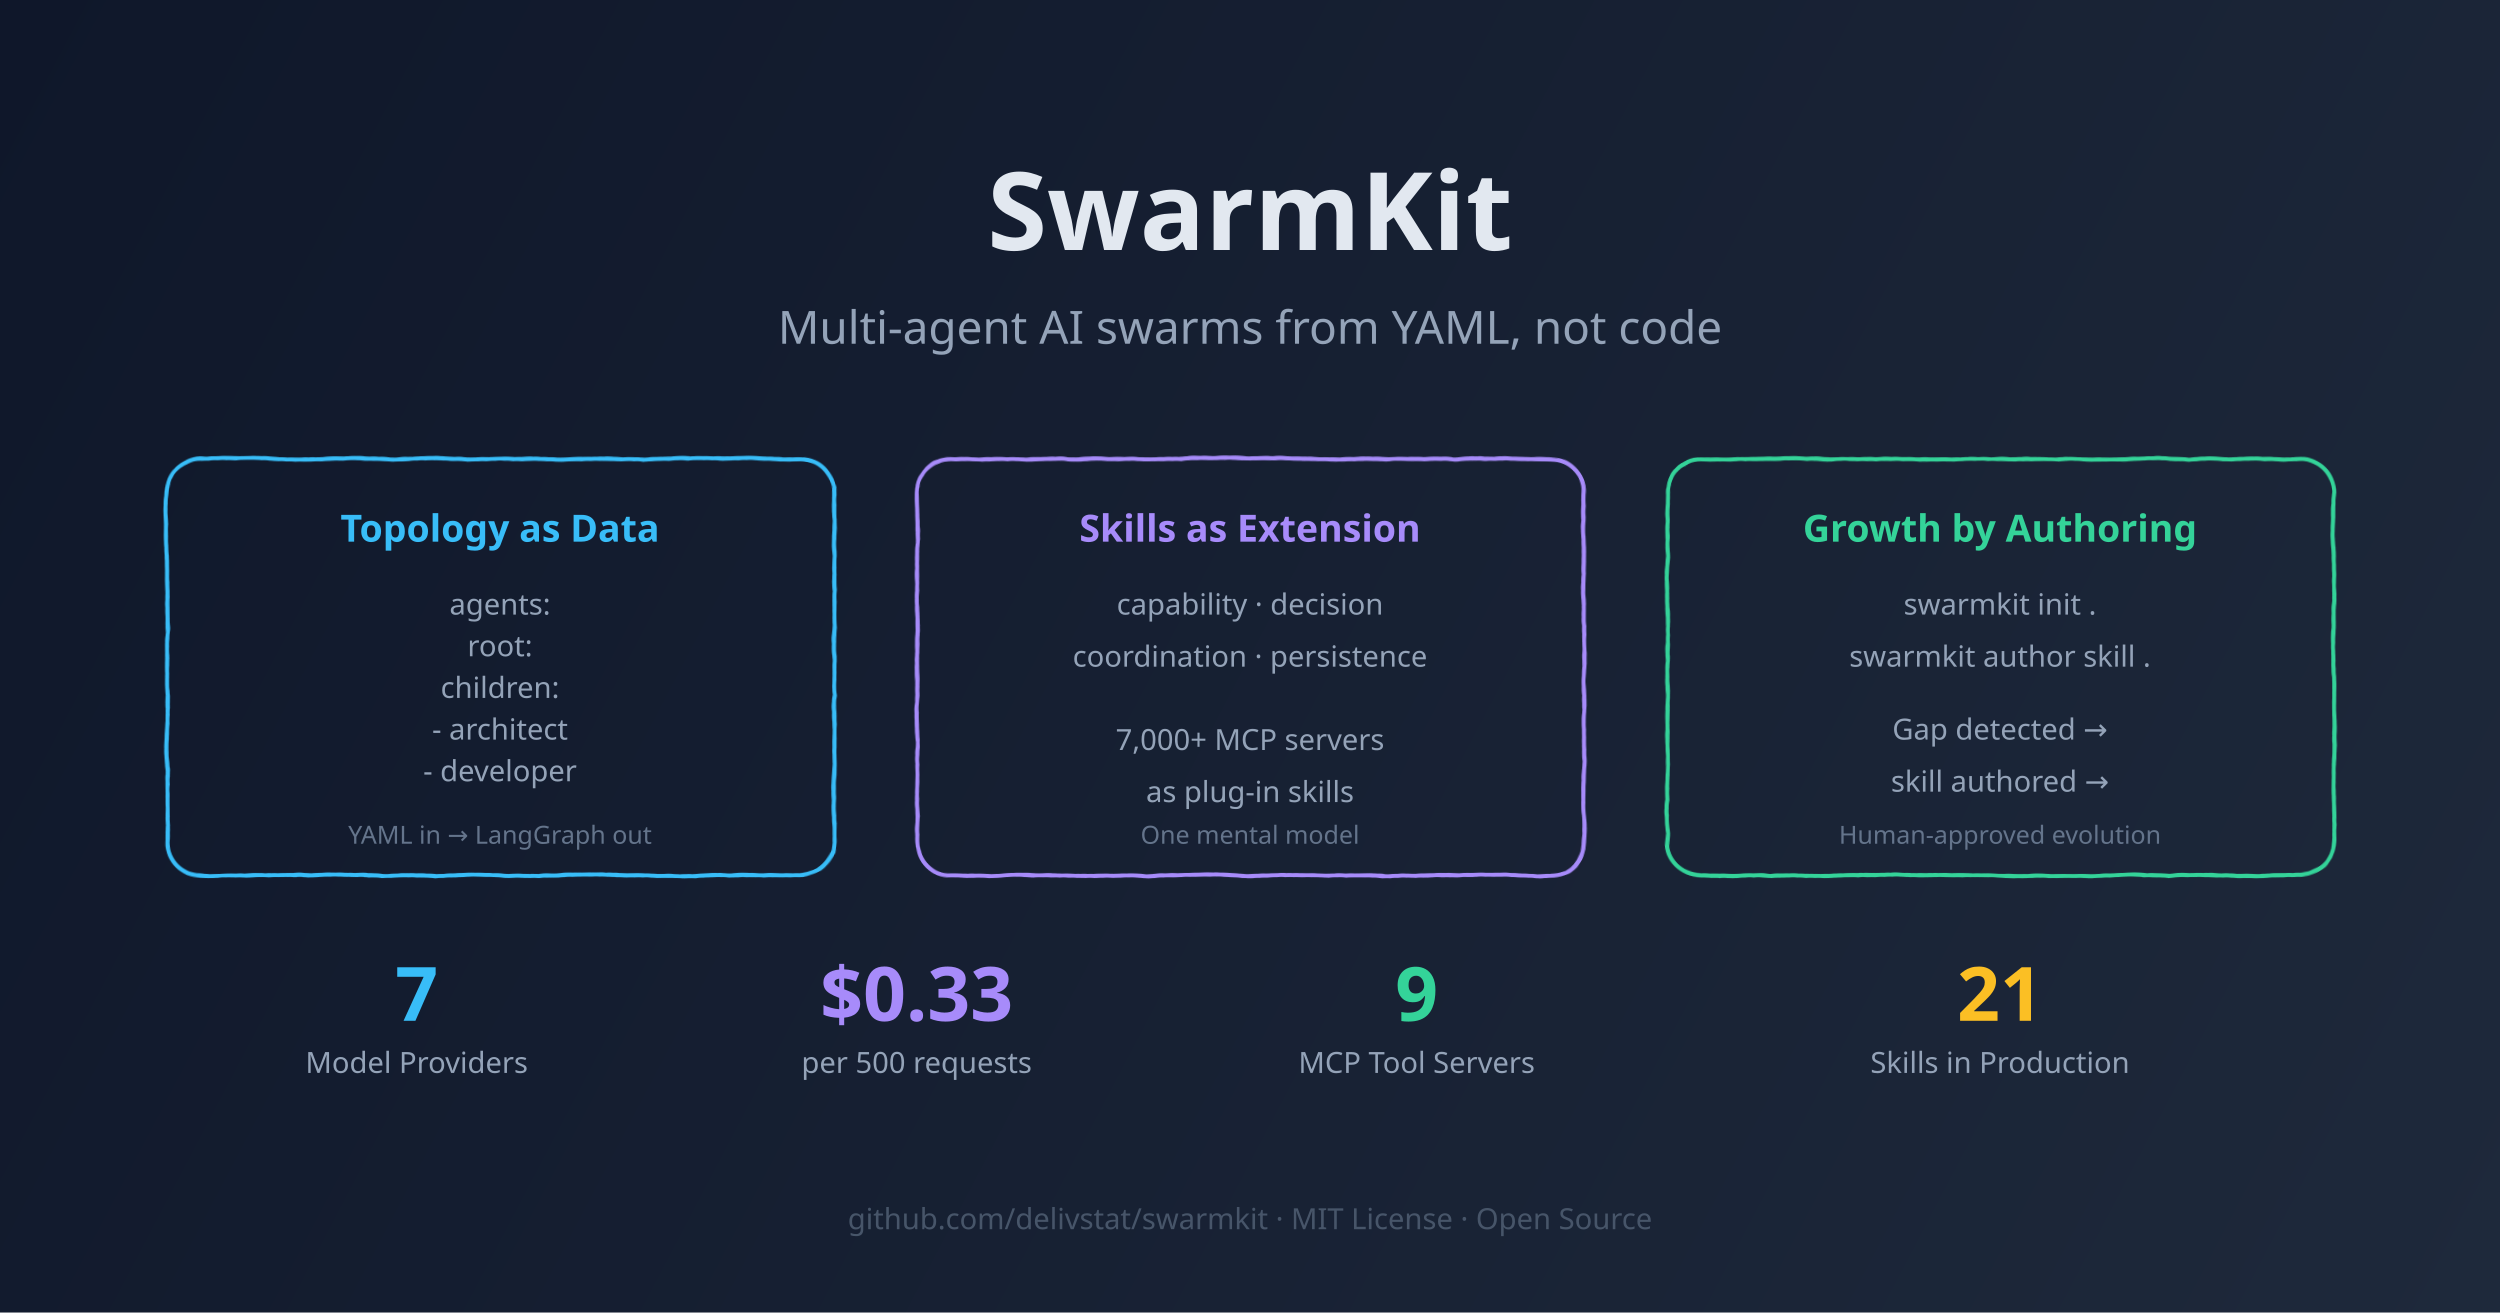
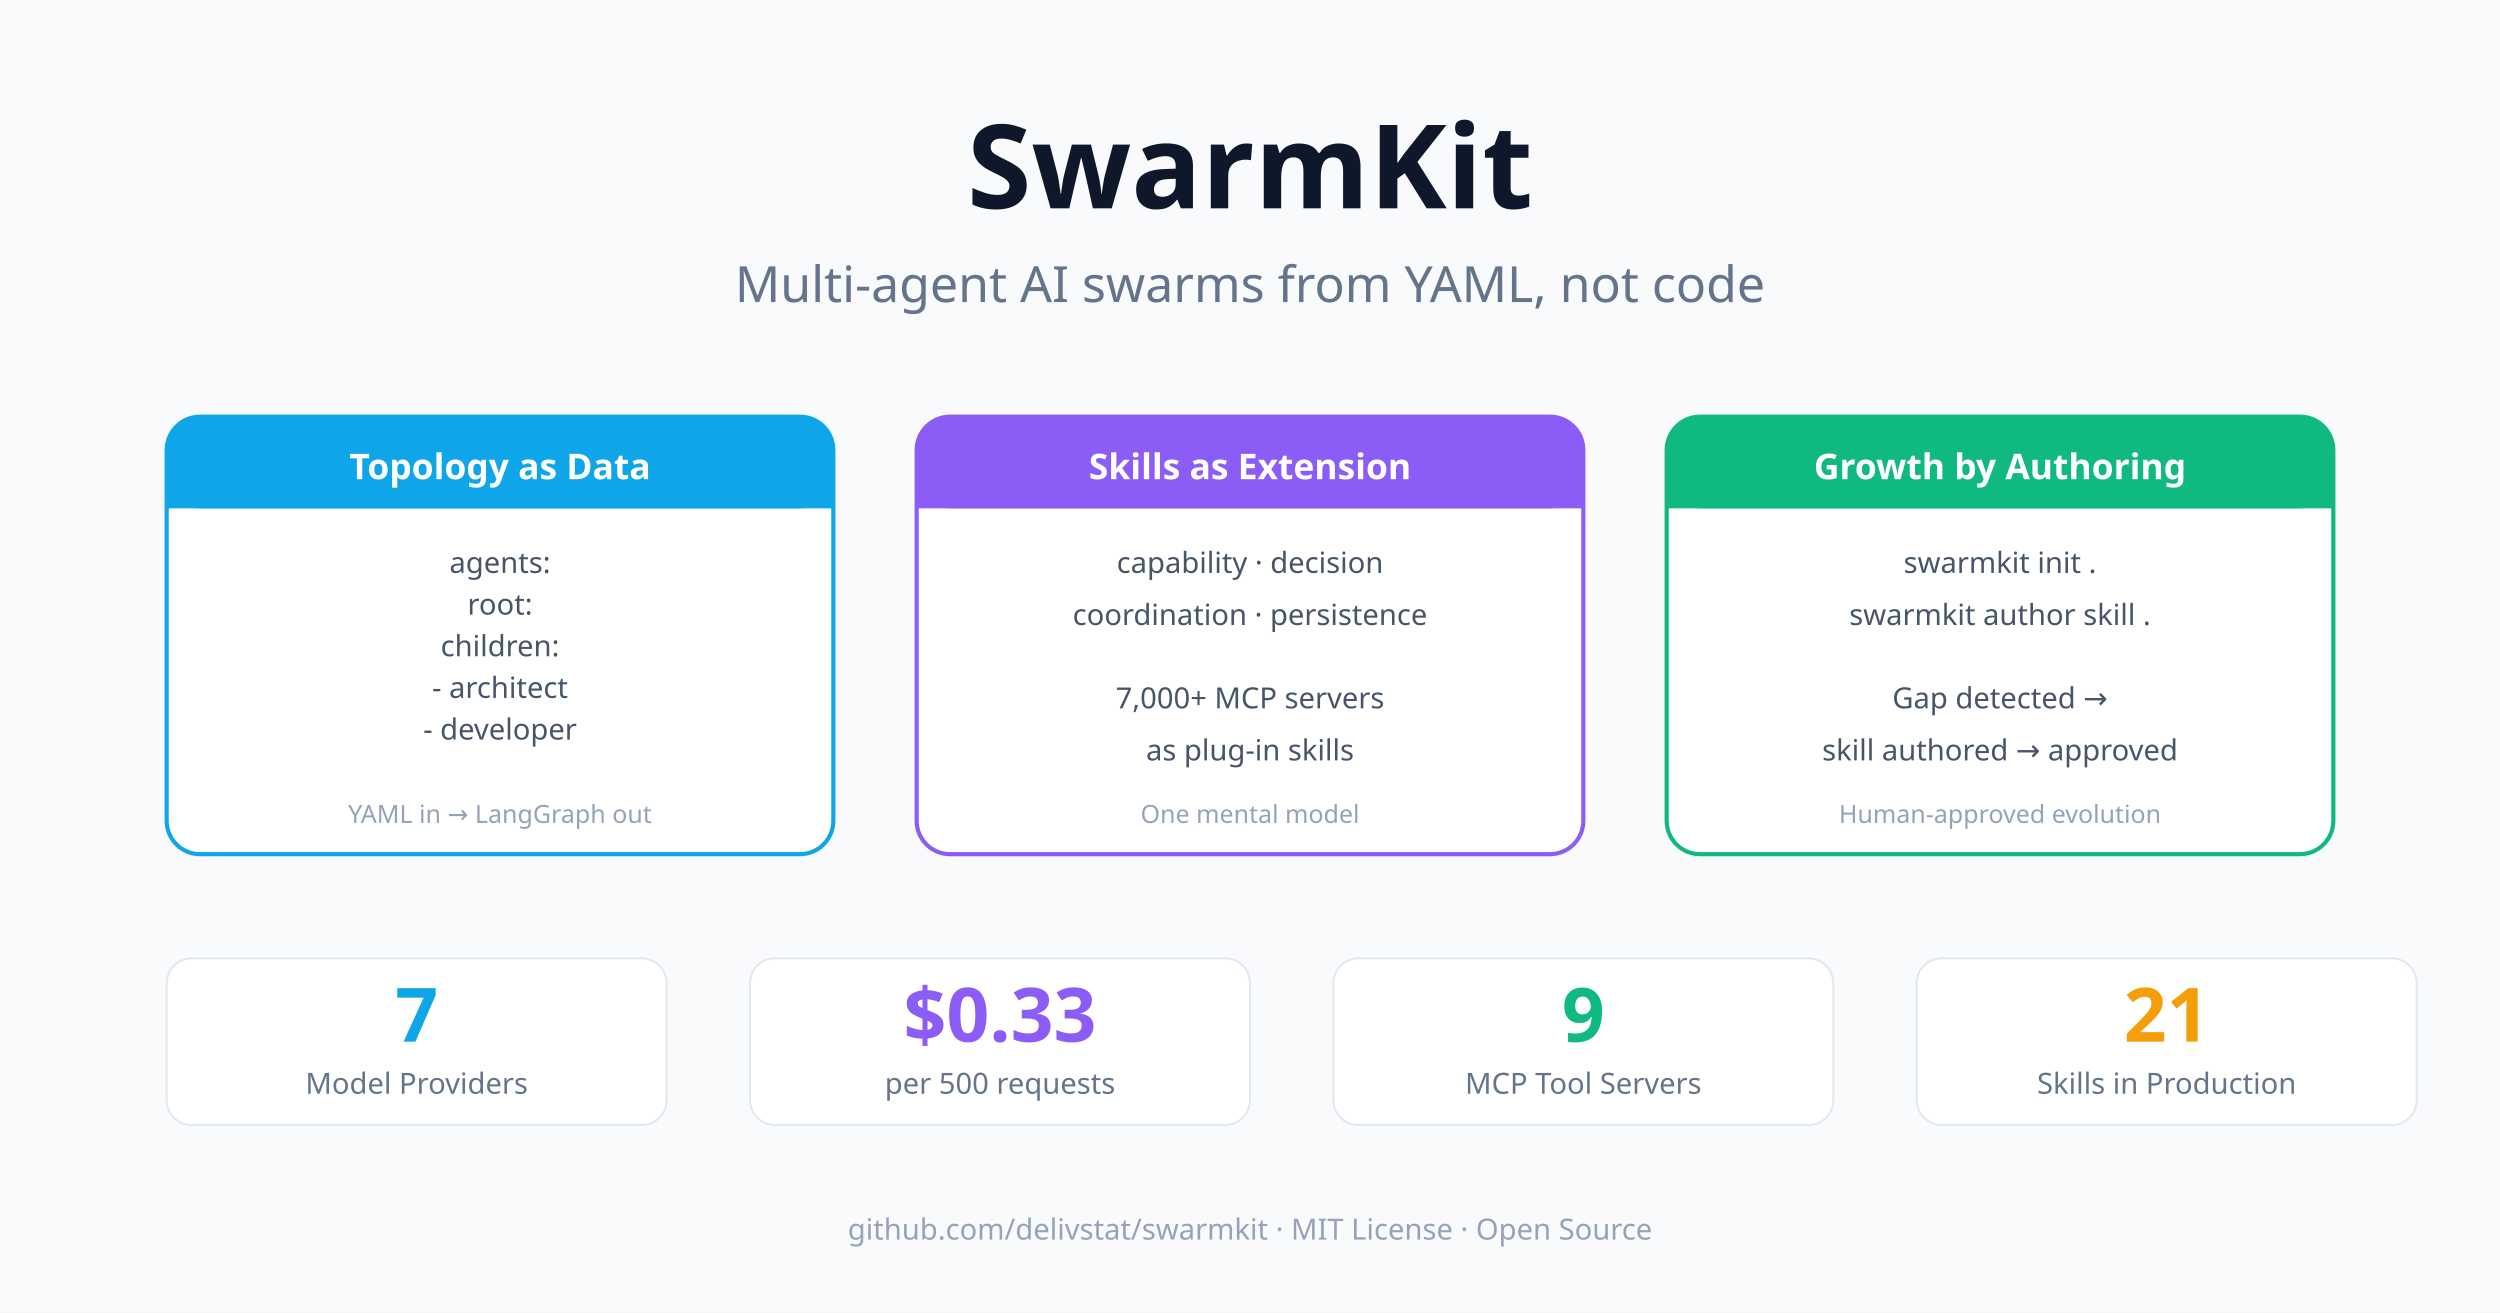
<svg xmlns="http://www.w3.org/2000/svg" viewBox="0 0 1200 630" font-family="'Segoe UI', system-ui, sans-serif">
-   <defs>
-     <filter id="sketch" x="-2%" y="-2%" width="104%" height="104%">
-       <feTurbulence type="turbulence" baseFrequency="0.03" numOctaves="4" result="noise" />
-       <feDisplacementMap in="SourceGraphic" in2="noise" scale="1.5" />
-     </filter>
-     <linearGradient id="bg" x1="0" y1="0" x2="1200" y2="630" gradientUnits="userSpaceOnUse">
-       <stop offset="0%" stop-color="#0f172a" />
-       <stop offset="100%" stop-color="#1e293b" />
-     </linearGradient>
-   </defs>
-   <rect width="1200" height="630" fill="url(#bg)" />
-   <text x="600" y="120" text-anchor="middle" fill="#e2e8f0" font-size="52" font-weight="700">SwarmKit</text>
-   <text x="600" y="165" text-anchor="middle" fill="#94a3b8" font-size="22">Multi-agent AI swarms from YAML, not code</text>
-   <rect x="80" y="220" width="320" height="200" rx="16" fill="none" stroke="#38bdf8" stroke-width="2" filter="url(#sketch)" />
-   <text x="240" y="260" text-anchor="middle" fill="#38bdf8" font-size="18" font-weight="600">Topology as Data</text>
-   <text x="240" y="295" text-anchor="middle" fill="#94a3b8" font-size="14">agents:</text>
-   <text x="240" y="315" text-anchor="middle" fill="#94a3b8" font-size="14">  root:</text>
-   <text x="240" y="335" text-anchor="middle" fill="#94a3b8" font-size="14">    children:</text>
-   <text x="240" y="355" text-anchor="middle" fill="#94a3b8" font-size="14">      - architect</text>
-   <text x="240" y="375" text-anchor="middle" fill="#94a3b8" font-size="14">      - developer</text>
-   <text x="240" y="405" text-anchor="middle" fill="#64748b" font-size="12">YAML in → LangGraph out</text>
-   <rect x="440" y="220" width="320" height="200" rx="16" fill="none" stroke="#a78bfa" stroke-width="2" filter="url(#sketch)" />
-   <text x="600" y="260" text-anchor="middle" fill="#a78bfa" font-size="18" font-weight="600">Skills as Extension</text>
-   <text x="600" y="295" text-anchor="middle" fill="#94a3b8" font-size="14">capability · decision</text>
-   <text x="600" y="320" text-anchor="middle" fill="#94a3b8" font-size="14">coordination · persistence</text>
-   <text x="600" y="360" text-anchor="middle" fill="#94a3b8" font-size="14">7,000+ MCP servers</text>
-   <text x="600" y="385" text-anchor="middle" fill="#94a3b8" font-size="14">as plug-in skills</text>
-   <text x="600" y="405" text-anchor="middle" fill="#64748b" font-size="12">One mental model</text>
-   <rect x="800" y="220" width="320" height="200" rx="16" fill="none" stroke="#34d399" stroke-width="2" filter="url(#sketch)" />
-   <text x="960" y="260" text-anchor="middle" fill="#34d399" font-size="18" font-weight="600">Growth by Authoring</text>
-   <text x="960" y="295" text-anchor="middle" fill="#94a3b8" font-size="14">swarmkit init .</text>
-   <text x="960" y="320" text-anchor="middle" fill="#94a3b8" font-size="14">swarmkit author skill .</text>
-   <text x="960" y="355" text-anchor="middle" fill="#94a3b8" font-size="14">Gap detected →</text>
-   <text x="960" y="380" text-anchor="middle" fill="#94a3b8" font-size="14">skill authored →</text>
-   <text x="960" y="405" text-anchor="middle" fill="#64748b" font-size="12">Human-approved evolution</text>
-   <text x="200" y="490" text-anchor="middle" fill="#38bdf8" font-size="36" font-weight="700">7</text>
-   <text x="200" y="515" text-anchor="middle" fill="#94a3b8" font-size="14">Model Providers</text>
-   <text x="440" y="490" text-anchor="middle" fill="#a78bfa" font-size="36" font-weight="700">$0.33</text>
-   <text x="440" y="515" text-anchor="middle" fill="#94a3b8" font-size="14">per 500 requests</text>
-   <text x="680" y="490" text-anchor="middle" fill="#34d399" font-size="36" font-weight="700">9</text>
-   <text x="680" y="515" text-anchor="middle" fill="#94a3b8" font-size="14">MCP Tool Servers</text>
-   <text x="960" y="490" text-anchor="middle" fill="#fbbf24" font-size="36" font-weight="700">21</text>
-   <text x="960" y="515" text-anchor="middle" fill="#94a3b8" font-size="14">Skills in Production</text>
-   <text x="600" y="590" text-anchor="middle" fill="#475569" font-size="14">github.com/delivstat/swarmkit · MIT License · Open Source</text>
+   <rect width="1200" height="630" fill="#f8fafc" />
+   <text x="600" y="100" text-anchor="middle" fill="#0f172a" font-size="56" font-weight="700">SwarmKit</text>
+   <text x="600" y="145" text-anchor="middle" fill="#64748b" font-size="24">Multi-agent AI swarms from YAML, not code</text>
+   <rect x="80" y="200" width="320" height="210" rx="16" fill="#ffffff" stroke="#0ea5e9" stroke-width="2" />
+   <rect x="80" y="200" width="320" height="44" rx="16" fill="#0ea5e9" />
+   <rect x="80" y="228" width="320" height="16" fill="#0ea5e9" />
+   <text x="240" y="230" text-anchor="middle" fill="#ffffff" font-size="17" font-weight="600">Topology as Data</text>
+   <text x="240" y="275" text-anchor="middle" fill="#475569" font-size="14">agents:</text>
+   <text x="240" y="295" text-anchor="middle" fill="#475569" font-size="14">  root:</text>
+   <text x="240" y="315" text-anchor="middle" fill="#475569" font-size="14">    children:</text>
+   <text x="240" y="335" text-anchor="middle" fill="#475569" font-size="14">      - architect</text>
+   <text x="240" y="355" text-anchor="middle" fill="#475569" font-size="14">      - developer</text>
+   <text x="240" y="395" text-anchor="middle" fill="#94a3b8" font-size="12">YAML in → LangGraph out</text>
+   <rect x="440" y="200" width="320" height="210" rx="16" fill="#ffffff" stroke="#8b5cf6" stroke-width="2" />
+   <rect x="440" y="200" width="320" height="44" rx="16" fill="#8b5cf6" />
+   <rect x="440" y="228" width="320" height="16" fill="#8b5cf6" />
+   <text x="600" y="230" text-anchor="middle" fill="#ffffff" font-size="17" font-weight="600">Skills as Extension</text>
+   <text x="600" y="275" text-anchor="middle" fill="#475569" font-size="14">capability · decision</text>
+   <text x="600" y="300" text-anchor="middle" fill="#475569" font-size="14">coordination · persistence</text>
+   <text x="600" y="340" text-anchor="middle" fill="#475569" font-size="14">7,000+ MCP servers</text>
+   <text x="600" y="365" text-anchor="middle" fill="#475569" font-size="14">as plug-in skills</text>
+   <text x="600" y="395" text-anchor="middle" fill="#94a3b8" font-size="12">One mental model</text>
+   <rect x="800" y="200" width="320" height="210" rx="16" fill="#ffffff" stroke="#10b981" stroke-width="2" />
+   <rect x="800" y="200" width="320" height="44" rx="16" fill="#10b981" />
+   <rect x="800" y="228" width="320" height="16" fill="#10b981" />
+   <text x="960" y="230" text-anchor="middle" fill="#ffffff" font-size="17" font-weight="600">Growth by Authoring</text>
+   <text x="960" y="275" text-anchor="middle" fill="#475569" font-size="14">swarmkit init .</text>
+   <text x="960" y="300" text-anchor="middle" fill="#475569" font-size="14">swarmkit author skill .</text>
+   <text x="960" y="340" text-anchor="middle" fill="#475569" font-size="14">Gap detected →</text>
+   <text x="960" y="365" text-anchor="middle" fill="#475569" font-size="14">skill authored → approved</text>
+   <text x="960" y="395" text-anchor="middle" fill="#94a3b8" font-size="12">Human-approved evolution</text>
+   <rect x="80" y="460" width="240" height="80" rx="12" fill="#ffffff" stroke="#e2e8f0" stroke-width="1" />
+   <text x="200" y="500" text-anchor="middle" fill="#0ea5e9" font-size="36" font-weight="700">7</text>
+   <text x="200" y="525" text-anchor="middle" fill="#64748b" font-size="14">Model Providers</text>
+   <rect x="360" y="460" width="240" height="80" rx="12" fill="#ffffff" stroke="#e2e8f0" stroke-width="1" />
+   <text x="480" y="500" text-anchor="middle" fill="#8b5cf6" font-size="36" font-weight="700">$0.33</text>
+   <text x="480" y="525" text-anchor="middle" fill="#64748b" font-size="14">per 500 requests</text>
+   <rect x="640" y="460" width="240" height="80" rx="12" fill="#ffffff" stroke="#e2e8f0" stroke-width="1" />
+   <text x="760" y="500" text-anchor="middle" fill="#10b981" font-size="36" font-weight="700">9</text>
+   <text x="760" y="525" text-anchor="middle" fill="#64748b" font-size="14">MCP Tool Servers</text>
+   <rect x="920" y="460" width="240" height="80" rx="12" fill="#ffffff" stroke="#e2e8f0" stroke-width="1" />
+   <text x="1040" y="500" text-anchor="middle" fill="#f59e0b" font-size="36" font-weight="700">21</text>
+   <text x="1040" y="525" text-anchor="middle" fill="#64748b" font-size="14">Skills in Production</text>
+   <text x="600" y="595" text-anchor="middle" fill="#94a3b8" font-size="14">github.com/delivstat/swarmkit · MIT License · Open Source</text>
</svg>
